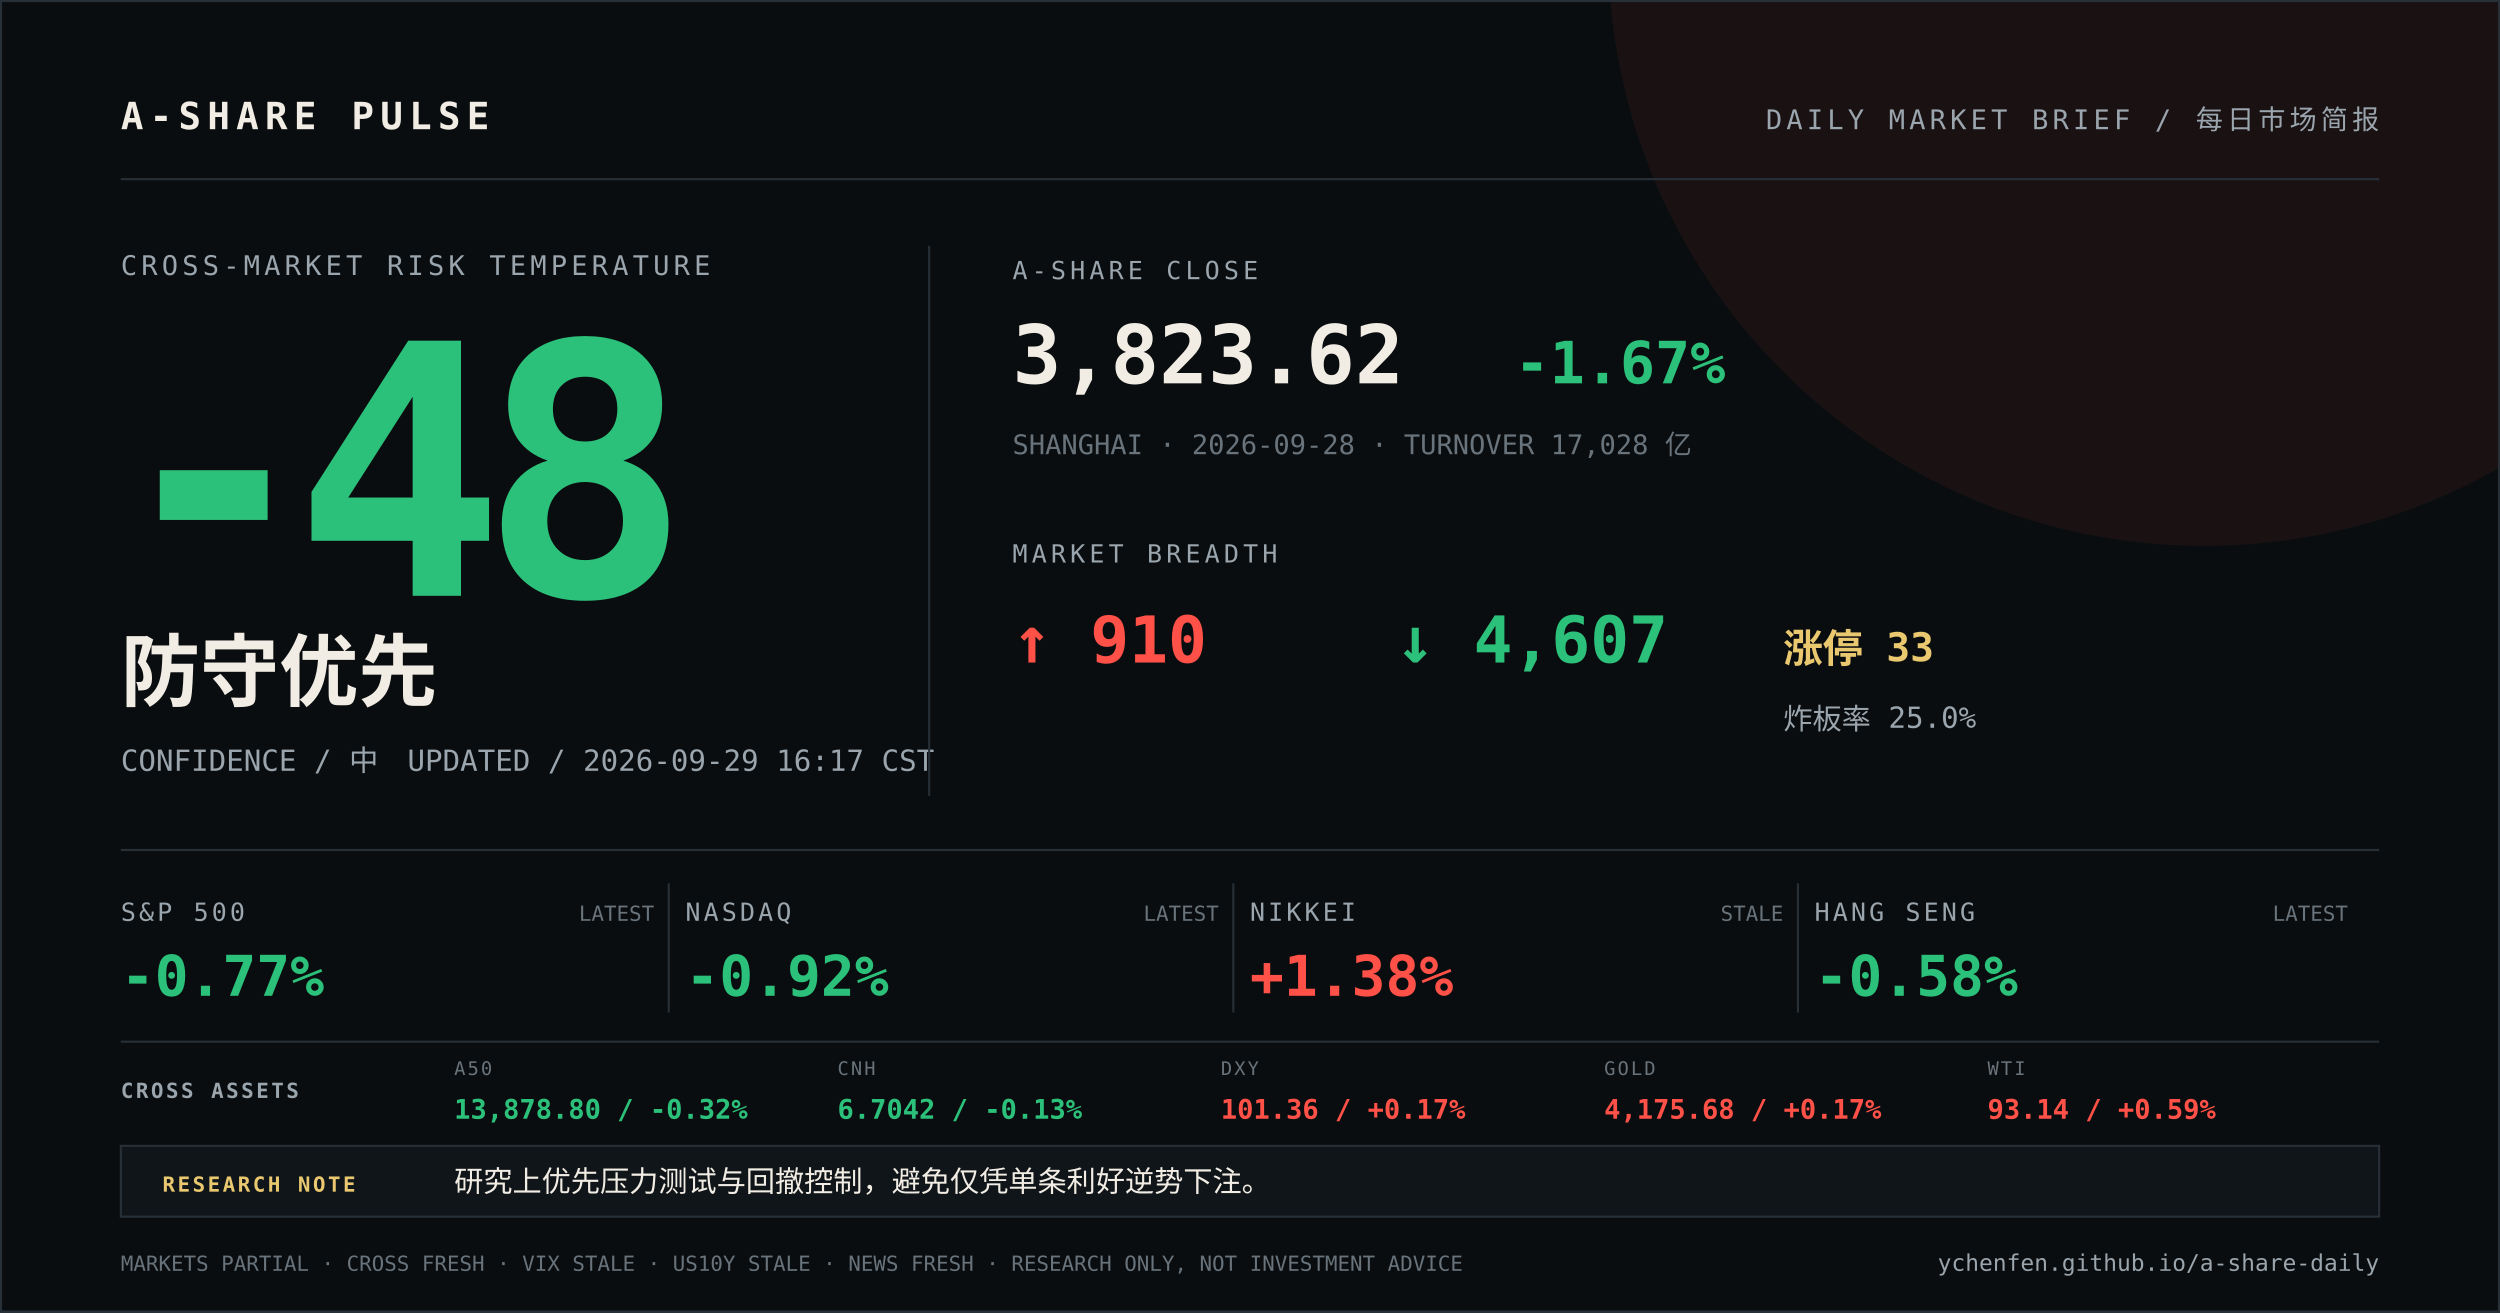
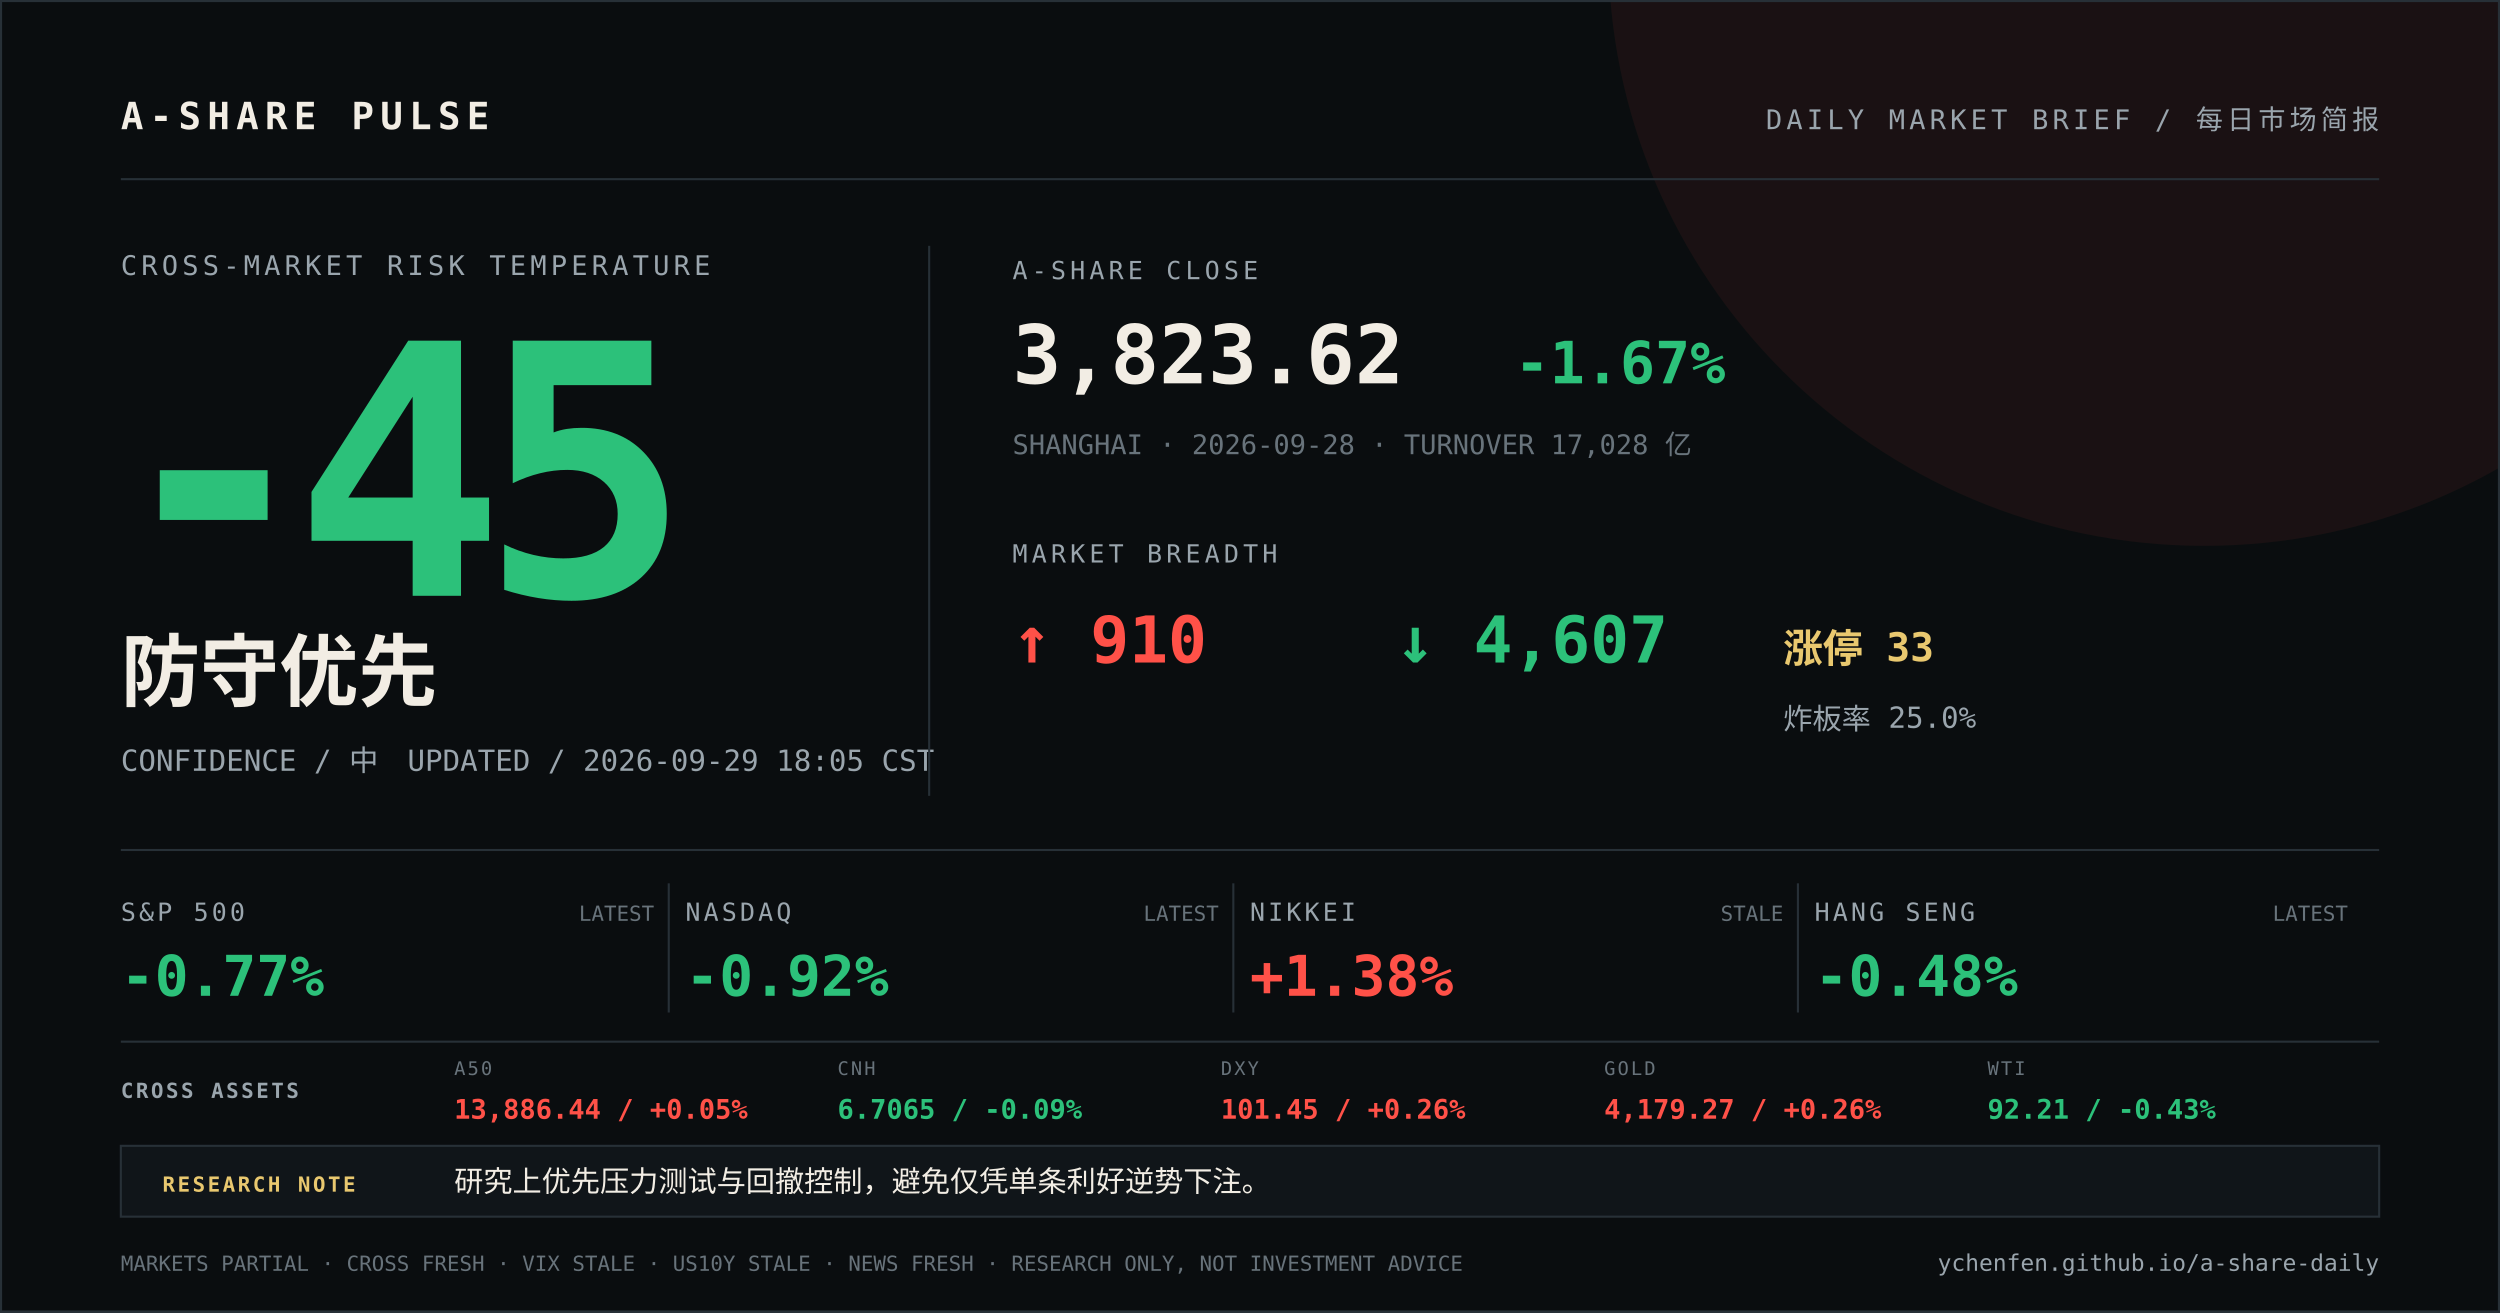
<svg xmlns="http://www.w3.org/2000/svg" width="1200" height="630" viewBox="0 0 1200 630">
  <rect width="1200" height="630" fill="#0a0d0f" />
  <circle cx="1058" cy="-24" r="286" fill="#ff5148" opacity="0.07" />
  <path d="M0 0H1200V630H0Z" fill="none" stroke="#273037" stroke-width="2" />
  <g font-family="DIN Alternate, SFMono-Regular, Menlo, monospace">
    <text x="58" y="62" fill="#f2ede4" font-size="18" font-weight="700" letter-spacing="3">A-SHARE PULSE</text>
    <text x="1142" y="62" fill="#9aa5ad" font-size="13" text-anchor="end" letter-spacing="2">DAILY MARKET BRIEF / 每日市场简报</text>
    <line x1="58" y1="86" x2="1142" y2="86" stroke="#273037" />
    <text x="58" y="132" fill="#9aa5ad" font-size="13" letter-spacing="2">CROSS-MARKET RISK TEMPERATURE</text>
-     <text x="52" y="286" fill="#2cc17a" font-size="168" font-weight="800" letter-spacing="-12">-48</text>
+     <text x="52" y="286" fill="#2cc17a" font-size="168" font-weight="800" letter-spacing="-12">-45</text>
    <text x="58" y="336" fill="#f2ede4" font-size="38" font-weight="700">防守优先</text>
-     <text x="58" y="370" fill="#9aa5ad" font-size="14">CONFIDENCE / 中　UPDATED / 2026-09-29 16:17 CST</text>
+     <text x="58" y="370" fill="#9aa5ad" font-size="14">CONFIDENCE / 中　UPDATED / 2026-09-29 18:05 CST</text>
    <line x1="446" y1="118" x2="446" y2="382" stroke="#273037" />
    <text x="486" y="134" fill="#9aa5ad" font-size="12" letter-spacing="2">A-SHARE CLOSE</text>
    <text x="486" y="184" fill="#f2ede4" font-size="39" font-weight="700">3,823.62</text>
    <text x="727" y="184" fill="#2cc17a" font-size="28" font-weight="700">-1.67%</text>
    <text x="486" y="218" fill="#68737b" font-size="13">SHANGHAI · 2026-09-28 · TURNOVER 17,028 亿</text>
    <text x="486" y="270" fill="#9aa5ad" font-size="12" letter-spacing="2">MARKET BREADTH</text>
    <text x="486" y="318" fill="#ff5148" font-size="31" font-weight="700">↑ 910</text>
    <text x="670" y="318" fill="#2cc17a" font-size="31" font-weight="700">↓ 4,607</text>
    <text x="856" y="318" fill="#e9c86f" font-size="19" font-weight="700">涨停 33</text>
    <text x="856" y="350" fill="#9aa5ad" font-size="14">炸板率 25.0%</text>
    <line x1="58" y1="408" x2="1142" y2="408" stroke="#273037" />
    <text x="58" y="442" fill="#9aa5ad" font-size="12" letter-spacing="1.5">S&amp;P 500</text>
    <text x="58" y="478" fill="#2cc17a" font-size="27" font-weight="700">-0.77%</text>
    <text x="314" y="442" fill="#68737b" font-size="10" text-anchor="end">LATEST</text>
    <line x1="321" y1="424" x2="321" y2="486" stroke="#273037" />
    <text x="329" y="442" fill="#9aa5ad" font-size="12" letter-spacing="1.5">NASDAQ</text>
    <text x="329" y="478" fill="#2cc17a" font-size="27" font-weight="700">-0.92%</text>
    <text x="585" y="442" fill="#68737b" font-size="10" text-anchor="end">LATEST</text>
    <line x1="592" y1="424" x2="592" y2="486" stroke="#273037" />
    <text x="600" y="442" fill="#9aa5ad" font-size="12" letter-spacing="1.5">NIKKEI</text>
    <text x="600" y="478" fill="#ff5148" font-size="27" font-weight="700">+1.38%</text>
    <text x="856" y="442" fill="#68737b" font-size="10" text-anchor="end">STALE</text>
    <line x1="863" y1="424" x2="863" y2="486" stroke="#273037" />
    <text x="871" y="442" fill="#9aa5ad" font-size="12" letter-spacing="1.5">HANG SENG</text>
-     <text x="871" y="478" fill="#2cc17a" font-size="27" font-weight="700">-0.58%</text>
+     <text x="871" y="478" fill="#2cc17a" font-size="27" font-weight="700">-0.48%</text>
    <text x="1127" y="442" fill="#68737b" font-size="10" text-anchor="end">LATEST</text>
    <line x1="58" y1="500" x2="1142" y2="500" stroke="#273037" />
    <text x="58" y="527" fill="#9aa5ad" font-size="10" font-weight="700" letter-spacing="1.2">CROSS ASSETS</text>
    <text x="218" y="516" fill="#68737b" font-size="9" letter-spacing="1">A50</text>
-     <text x="218" y="537" fill="#2cc17a" font-size="13" font-weight="700">13,878.80 / -0.32%</text>
+     <text x="218" y="537" fill="#ff5148" font-size="13" font-weight="700">13,886.44 / +0.05%</text>
    <text x="402" y="516" fill="#68737b" font-size="9" letter-spacing="1">CNH</text>
-     <text x="402" y="537" fill="#2cc17a" font-size="13" font-weight="700">6.7042 / -0.13%</text>
+     <text x="402" y="537" fill="#2cc17a" font-size="13" font-weight="700">6.7065 / -0.09%</text>
    <text x="586" y="516" fill="#68737b" font-size="9" letter-spacing="1">DXY</text>
-     <text x="586" y="537" fill="#ff5148" font-size="13" font-weight="700">101.36 / +0.17%</text>
+     <text x="586" y="537" fill="#ff5148" font-size="13" font-weight="700">101.45 / +0.26%</text>
    <text x="770" y="516" fill="#68737b" font-size="9" letter-spacing="1">GOLD</text>
-     <text x="770" y="537" fill="#ff5148" font-size="13" font-weight="700">4,175.68 / +0.17%</text>
+     <text x="770" y="537" fill="#ff5148" font-size="13" font-weight="700">4,179.27 / +0.26%</text>
    <text x="954" y="516" fill="#68737b" font-size="9" letter-spacing="1">WTI</text>
-     <text x="954" y="537" fill="#ff5148" font-size="13" font-weight="700">93.14 / +0.59%</text>
+     <text x="954" y="537" fill="#2cc17a" font-size="13" font-weight="700">92.21 / -0.43%</text>
    <rect x="58" y="550" width="1084" height="34" fill="#101519" stroke="#273037" />
    <text x="78" y="572" fill="#e9c86f" font-size="10" font-weight="700" letter-spacing="1.2">RESEARCH NOTE</text>
    <text x="218" y="572" fill="#f2ede4" font-size="14">研究上优先压力测试与回撤控制，避免仅凭单条利好逆势下注。</text>
    <text x="58" y="610" fill="#68737b" font-size="10">MARKETS PARTIAL · CROSS FRESH · VIX STALE · US10Y STALE · NEWS FRESH · RESEARCH ONLY, NOT INVESTMENT ADVICE</text>
    <text x="1142" y="610" fill="#9aa5ad" font-size="11" text-anchor="end">ychenfen.github.io/a-share-daily</text>
  </g>
</svg>
